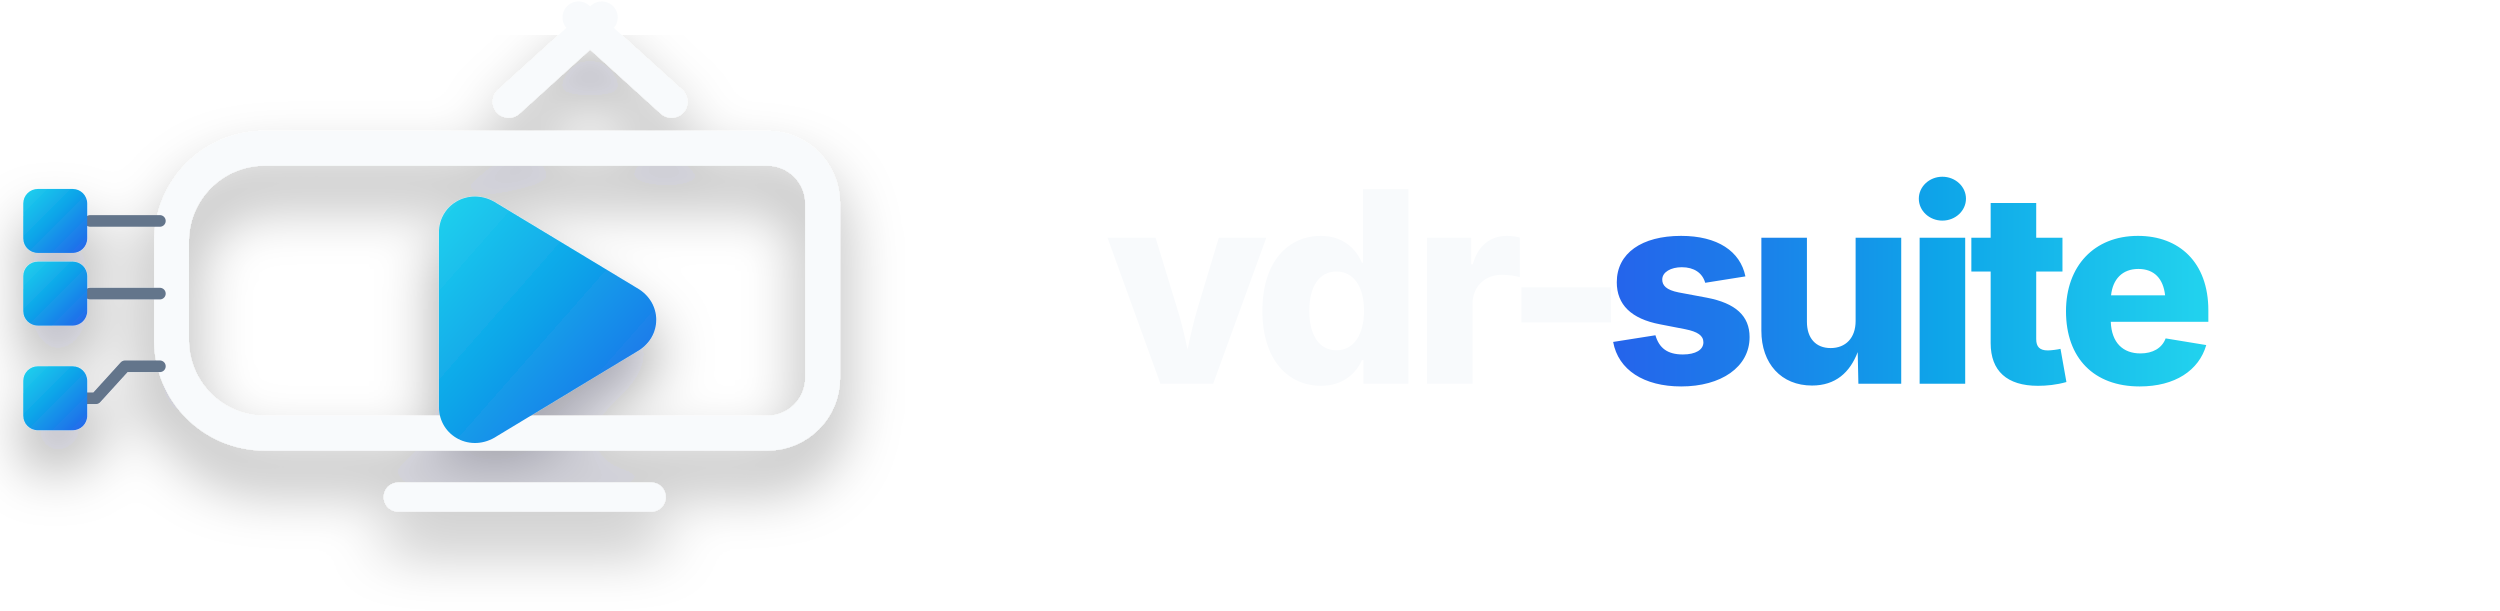
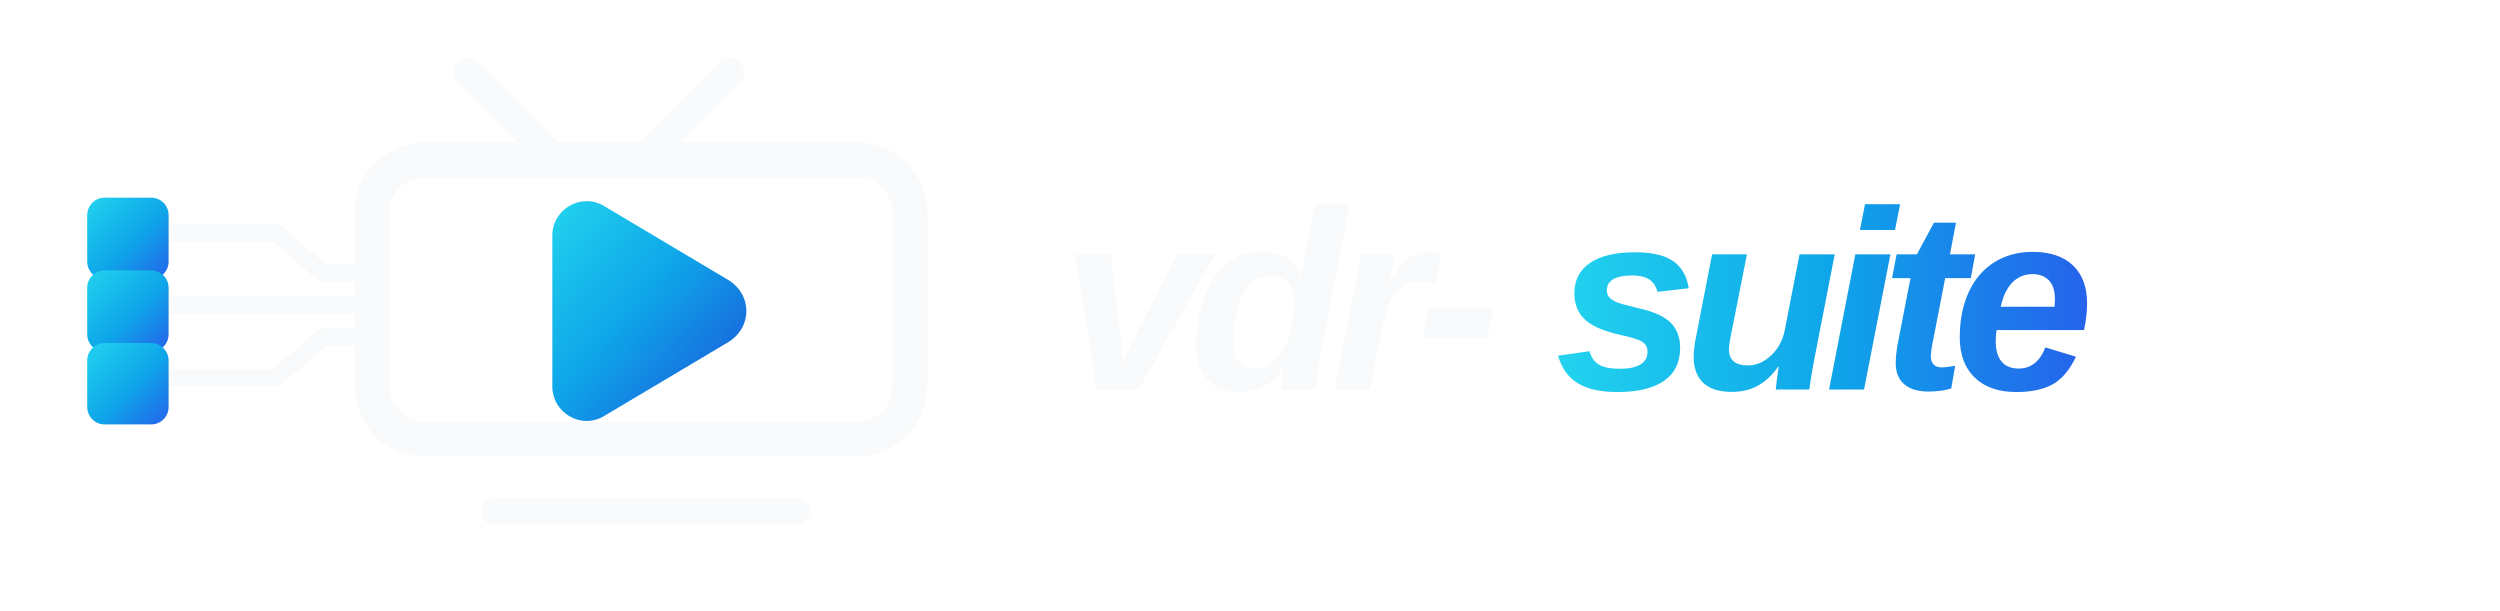
<svg xmlns="http://www.w3.org/2000/svg" viewBox="0 0 860 210" role="img" aria-labelledby="title desc">
  <defs>
-     <linearGradient id="blue" x1="0" y1="0" x2="1" y2="1">
+     <linearGradient id="nodeBlue" x1="0" y1="0" x2="1" y2="1">
      <stop offset="0" stop-color="#22d3ee" />
-       <stop offset="0.45" stop-color="#0ea5e9" />
+       <stop offset="0.55" stop-color="#0ea5e9" />
      <stop offset="1" stop-color="#2563eb" />
    </linearGradient>
-     <linearGradient id="suite" x1="0" y1="0" x2="1" y2="0">
-       <stop offset="0" stop-color="#2563eb" />
-       <stop offset="0.55" stop-color="#0ea5e9" />
-       <stop offset="1" stop-color="#22d3ee" />
+     <linearGradient id="playBlue" x1="0" y1="0" x2="1" y2="1">
+       <stop offset="0" stop-color="#22d3ee" />
+       <stop offset="0.46" stop-color="#0ea5e9" />
+       <stop offset="1" stop-color="#1d4ed8" />
    </linearGradient>
-     <filter id="glow" x="-15%" y="-20%" width="130%" height="150%">
-       <feDropShadow dx="0" dy="8" stdDeviation="7" flood-color="#38bdf8" flood-opacity="0.15" />
-       <feDropShadow dx="0" dy="12" stdDeviation="10" flood-color="#020617" flood-opacity="0.35" />
-     </filter>
+     <linearGradient id="suiteBlue" x1="0" y1="0" x2="1" y2="0">
+       <stop offset="0" stop-color="#22d3ee" />
+       <stop offset="0.52" stop-color="#0ea5e9" />
+       <stop offset="1" stop-color="#2563eb" />
+     </linearGradient>
  </defs>
-   <g filter="url(#glow)">
-     <g fill="none" stroke-linecap="round" stroke-linejoin="round">
-       <path d="M143 51 H264 A19 19 0 0 1 283 70 V130 A19 19 0 0 1 264 149 H91 A32 32 0 0 1 59 117 V83 A32 32 0 0 1 91 51 H143" stroke="#f8fafc" stroke-width="12" />
-       <path d="M137 171 H224" stroke="#f8fafc" stroke-width="10" />
-       <path d="M175 35 L207 6" stroke="#f8fafc" stroke-width="11" />
-       <path d="M231 35 L199 6" stroke="#f8fafc" stroke-width="11" />
-       <path d="M55 76 H31" stroke="#64748b" stroke-width="4" />
-       <path d="M55 101 H31" stroke="#64748b" stroke-width="4" />
-       <path d="M55 126 H43 L33 137 H17" stroke="#64748b" stroke-width="4" />
-     </g>
-     <rect x="8" y="65" width="22" height="22" rx="5" fill="url(#blue)" />
-     <rect x="8" y="90" width="22" height="22" rx="5" fill="url(#blue)" />
-     <rect x="8" y="126" width="22" height="22" rx="5" fill="url(#blue)" />
-     <path d="M151 80 C151 70 162 64 171 70 L219 99 C228 104 228 116 219 121 L171 150 C162 156 151 150 151 140 Z" fill="url(#blue)" />
+   <g fill="none" stroke="#f8fafc" stroke-linecap="round" stroke-linejoin="round">
+     <path d="M57 80 H95 L111 94 H128" stroke-width="6" />
+     <path d="M57 105 H128" stroke-width="6" />
+     <path d="M57 130 H95 L111 116 H128" stroke-width="6" />
+     <rect x="128" y="55" width="185" height="96" rx="18" ry="18" stroke-width="12" />
+     <path d="M190 54 L161 25" stroke-width="10" />
+     <path d="M222 54 L251 25" stroke-width="10" />
+     <path d="M170 176 H274" stroke-width="9" />
  </g>
-   <g font-family="Inter, ui-sans-serif, system-ui, -apple-system, BlinkMacSystemFont, Segoe UI, sans-serif" font-size="92" font-weight="760" letter-spacing="-4">
-     <text x="380" y="132" fill="#f8fafc">vdr-</text>
-     <text x="552" y="132" fill="url(#suite)">suite</text>
+   <rect x="30" y="68" width="28" height="28" rx="6" fill="url(#nodeBlue)" />
+   <rect x="30" y="93" width="28" height="28" rx="6" fill="url(#nodeBlue)" />
+   <rect x="30" y="118" width="28" height="28" rx="6" fill="url(#nodeBlue)" />
+   <path d="M190 81 C190 72 200 66 208 71 L250 96 C259 101 259 113 250 118 L208 143 C200 148 190 142 190 133 Z" fill="url(#playBlue)" />
+   <g font-family="Orbitron, Audiowide, Eurostile, Rajdhani, Arial, sans-serif" font-size="88" font-weight="600" font-style="italic" letter-spacing="-5">
+     <text x="365" y="134" fill="#f8fafc">vdr-</text>
+     <text x="535" y="134" fill="url(#suiteBlue)">suite</text>
  </g>
</svg>
